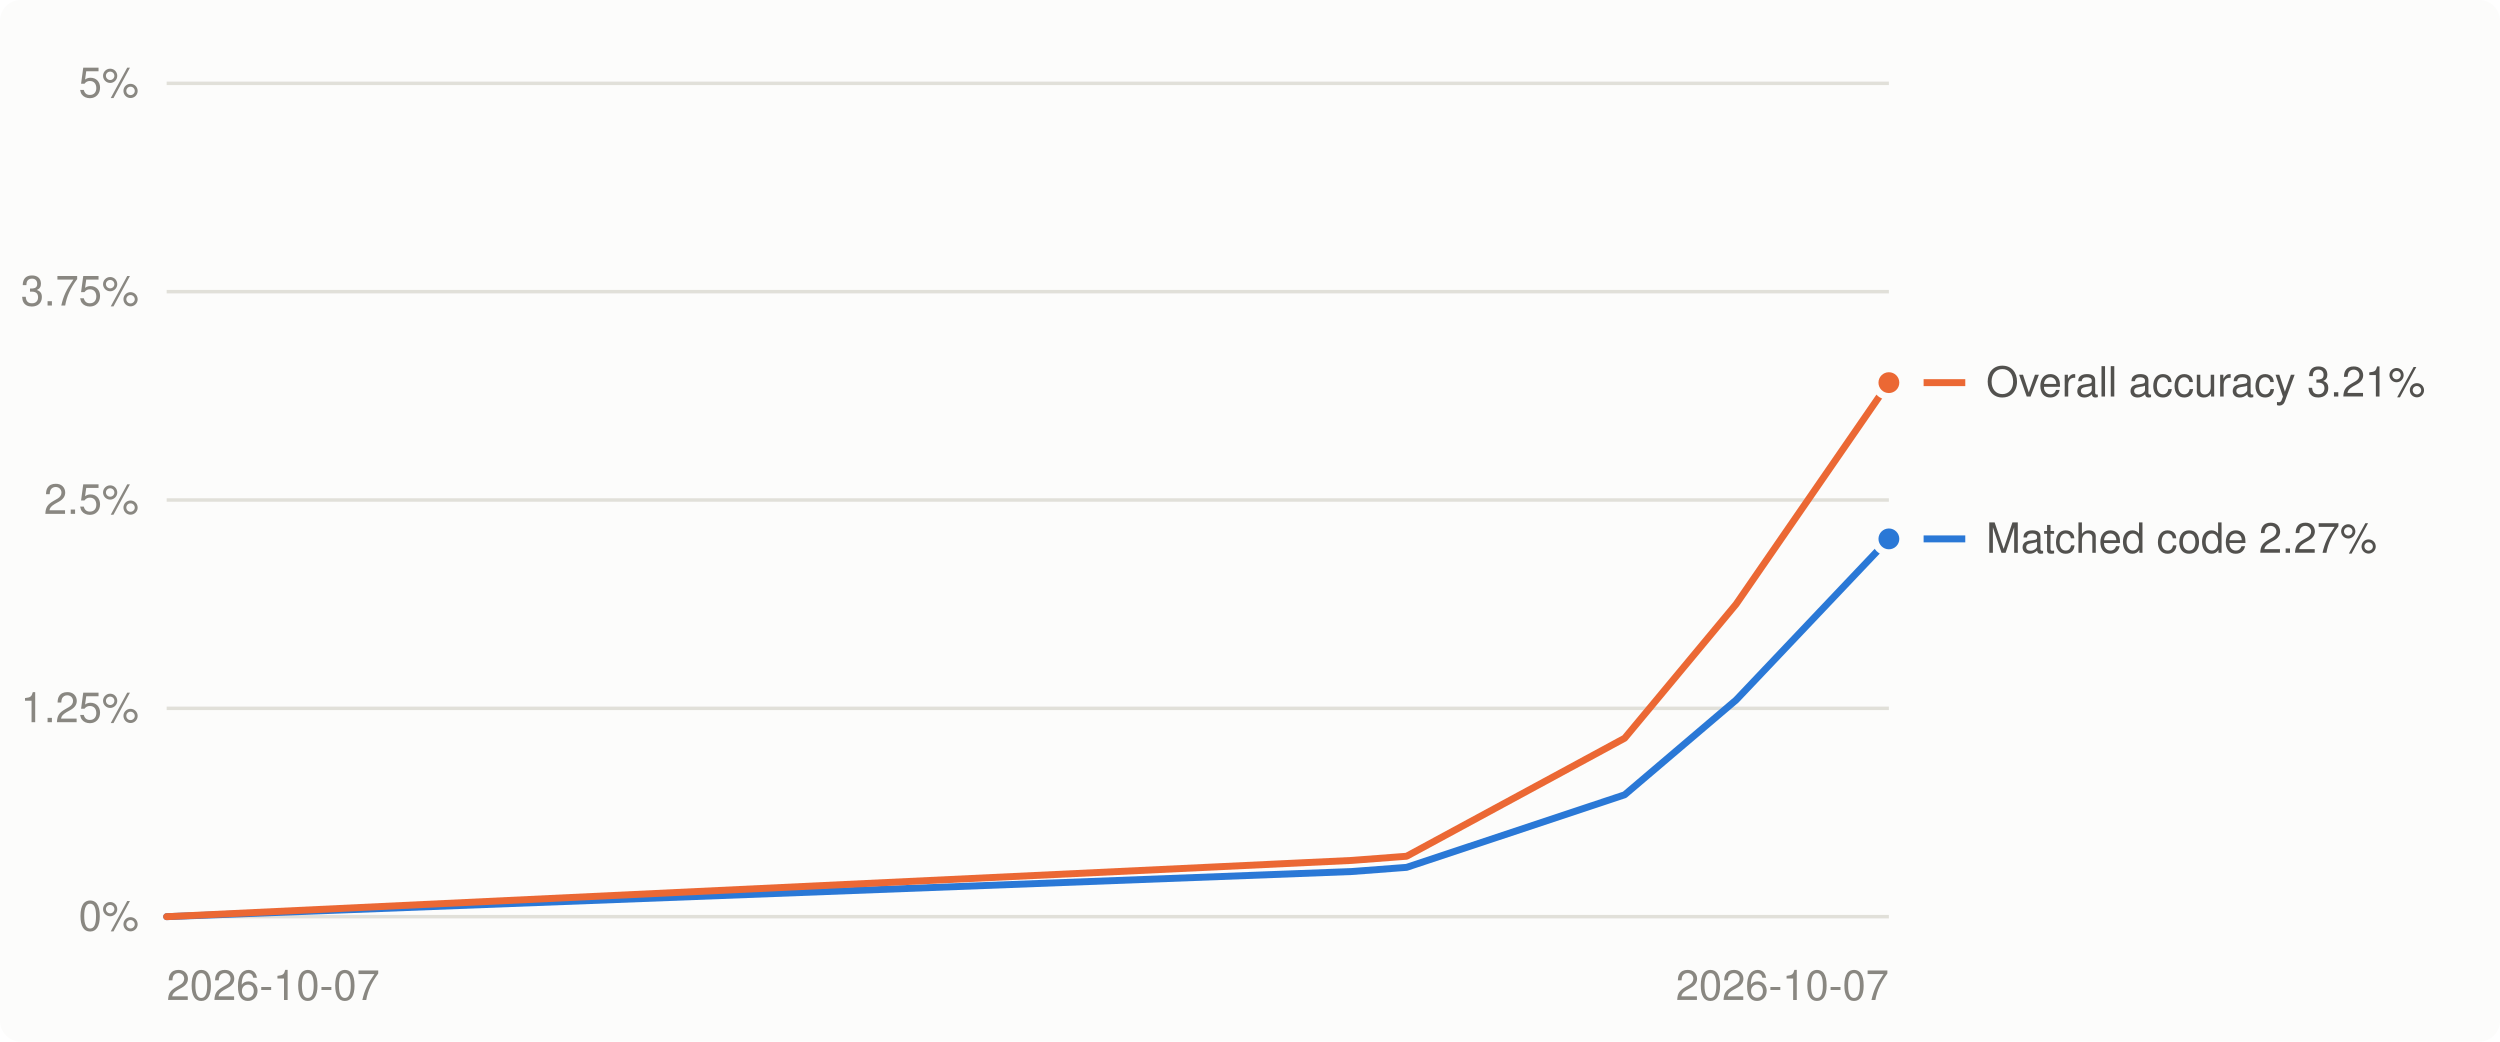
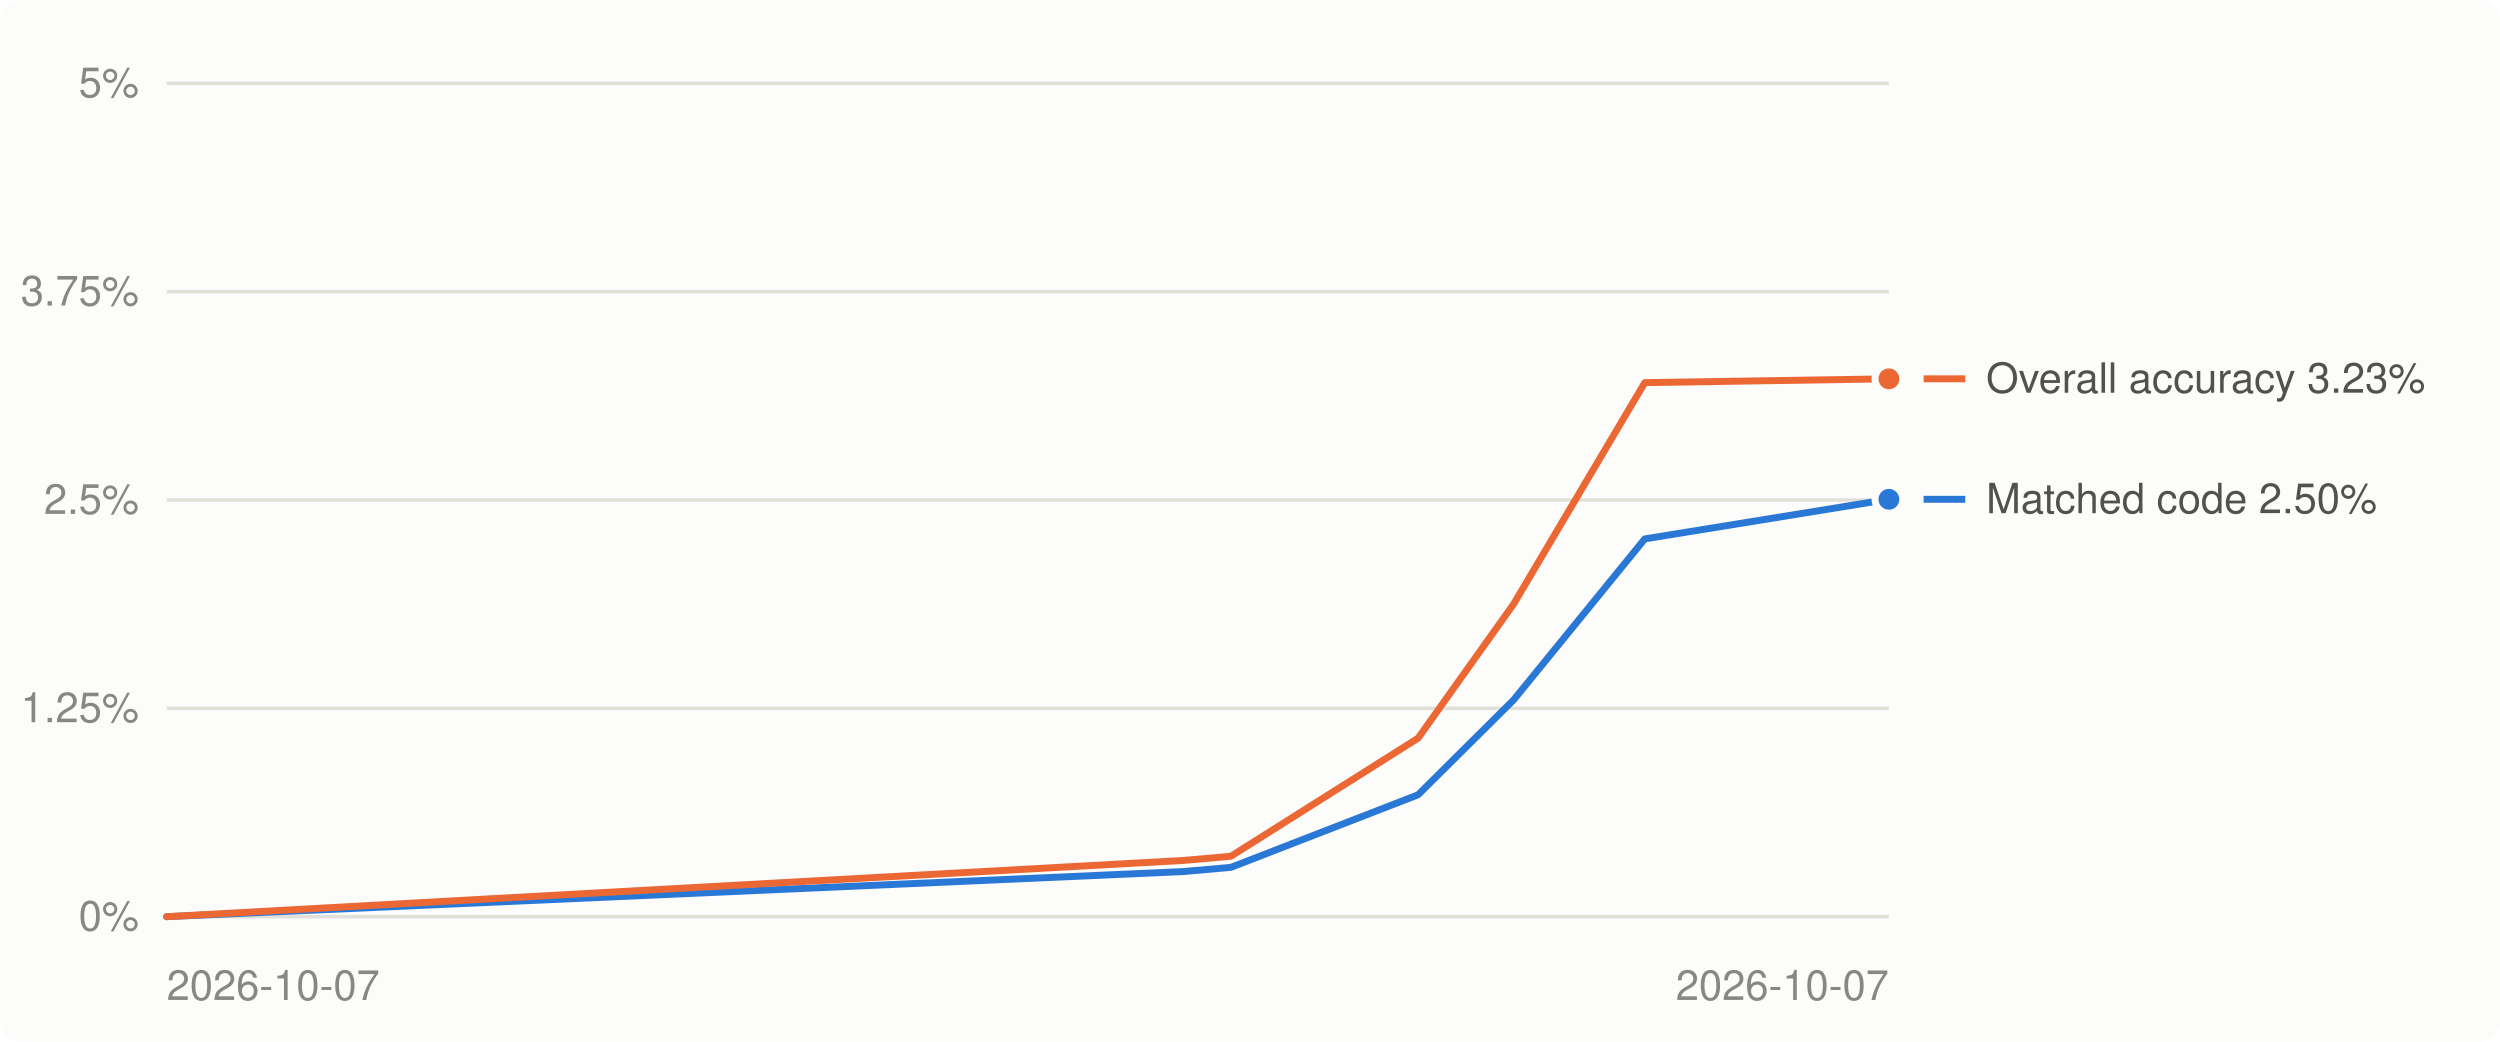
<svg xmlns="http://www.w3.org/2000/svg" viewBox="0 0 720 300" width="720" height="300" role="img" aria-label="Decompilation progress over time">
  <style>
.bg{fill:#fcfcfb}.grid{stroke:#e1e0d9}.muted{fill:#898781}.lbl{fill:#52514e}.ln0{stroke:#2a78d6}.dot0{fill:#2a78d6;stroke:#fcfcfb}.ln1{stroke:#eb6834}.dot1{fill:#eb6834;stroke:#fcfcfb}
@media (prefers-color-scheme: dark){.bg{fill:#1a1a19}.grid{stroke:#2c2c2a}.muted{fill:#898781}.lbl{fill:#c3c2b7}.ln0{stroke:#3987e5}.dot0{fill:#3987e5;stroke:#1a1a19}.ln1{stroke:#d95926}.dot1{fill:#d95926;stroke:#1a1a19}}
text{font:12px -apple-system,BlinkMacSystemFont,'Segoe UI',Helvetica,Arial,sans-serif}
</style>
  <rect class="bg" width="720" height="300" rx="6" />
  <line x1="48" x2="544" y1="264.0" y2="264.0" class="grid" stroke-width="1" />
  <text x="40" y="268.0" class="muted" text-anchor="end">0%</text>
  <line x1="48" x2="544" y1="204.0" y2="204.0" class="grid" stroke-width="1" />
  <text x="40" y="208.0" class="muted" text-anchor="end">1.25%</text>
  <line x1="48" x2="544" y1="144.0" y2="144.0" class="grid" stroke-width="1" />
  <text x="40" y="148.0" class="muted" text-anchor="end">2.5%</text>
  <line x1="48" x2="544" y1="84.0" y2="84.0" class="grid" stroke-width="1" />
  <text x="40" y="88.0" class="muted" text-anchor="end">3.75%</text>
  <line x1="48" x2="544" y1="24.0" y2="24.0" class="grid" stroke-width="1" />
  <text x="40" y="28.0" class="muted" text-anchor="end">5%</text>
  <text class="muted" x="48.0" y="288" text-anchor="start">2026-10-07</text>
  <text class="muted" x="544.0" y="288" text-anchor="end">2026-10-07</text>
-   <polyline points="48.0,264.0 389.3,251.0 405.1,249.8 467.9,228.9 500.0,201.6 544.0,155.2" fill="none" class="ln0" stroke-width="2" stroke-linejoin="round" stroke-linecap="round" />
-   <polyline points="48.0,264.0 389.3,247.8 405.1,246.6 467.9,212.6 500.0,174.0 544.0,110.2" fill="none" class="ln1" stroke-width="2" stroke-linejoin="round" stroke-linecap="round" />
-   <circle cx="544.0" cy="155.2" r="4" class="dot0" stroke-width="2" />
-   <circle cx="544.0" cy="110.2" r="4" class="dot1" stroke-width="2" />
-   <line x1="554" x2="566" y1="155.2" y2="155.2" class="ln0" stroke-width="2" />
-   <text class="lbl" x="572" y="159.2">Matched code 2.27%</text>
-   <line x1="554" x2="566" y1="110.2" y2="110.2" class="ln1" stroke-width="2" />
-   <text class="lbl" x="572" y="114.2">Overall accuracy 3.21%</text>
+   <polyline points="48.0,264.0 340.9,251.0 354.5,249.8 408.4,228.9 435.9,201.6 473.7,155.2 544.0,143.8" fill="none" class="ln0" stroke-width="2" stroke-linejoin="round" stroke-linecap="round" />
+   <polyline points="48.0,264.0 340.9,247.8 354.5,246.6 408.4,212.6 435.9,174.0 473.7,110.2 544.0,109.1" fill="none" class="ln1" stroke-width="2" stroke-linejoin="round" stroke-linecap="round" />
+   <circle cx="544.0" cy="143.8" r="4" class="dot0" stroke-width="2" />
+   <circle cx="544.0" cy="109.1" r="4" class="dot1" stroke-width="2" />
+   <line x1="554" x2="566" y1="143.8" y2="143.8" class="ln0" stroke-width="2" />
+   <text class="lbl" x="572" y="147.8">Matched code 2.50%</text>
+   <line x1="554" x2="566" y1="109.1" y2="109.1" class="ln1" stroke-width="2" />
+   <text class="lbl" x="572" y="113.1">Overall accuracy 3.23%</text>
</svg>
